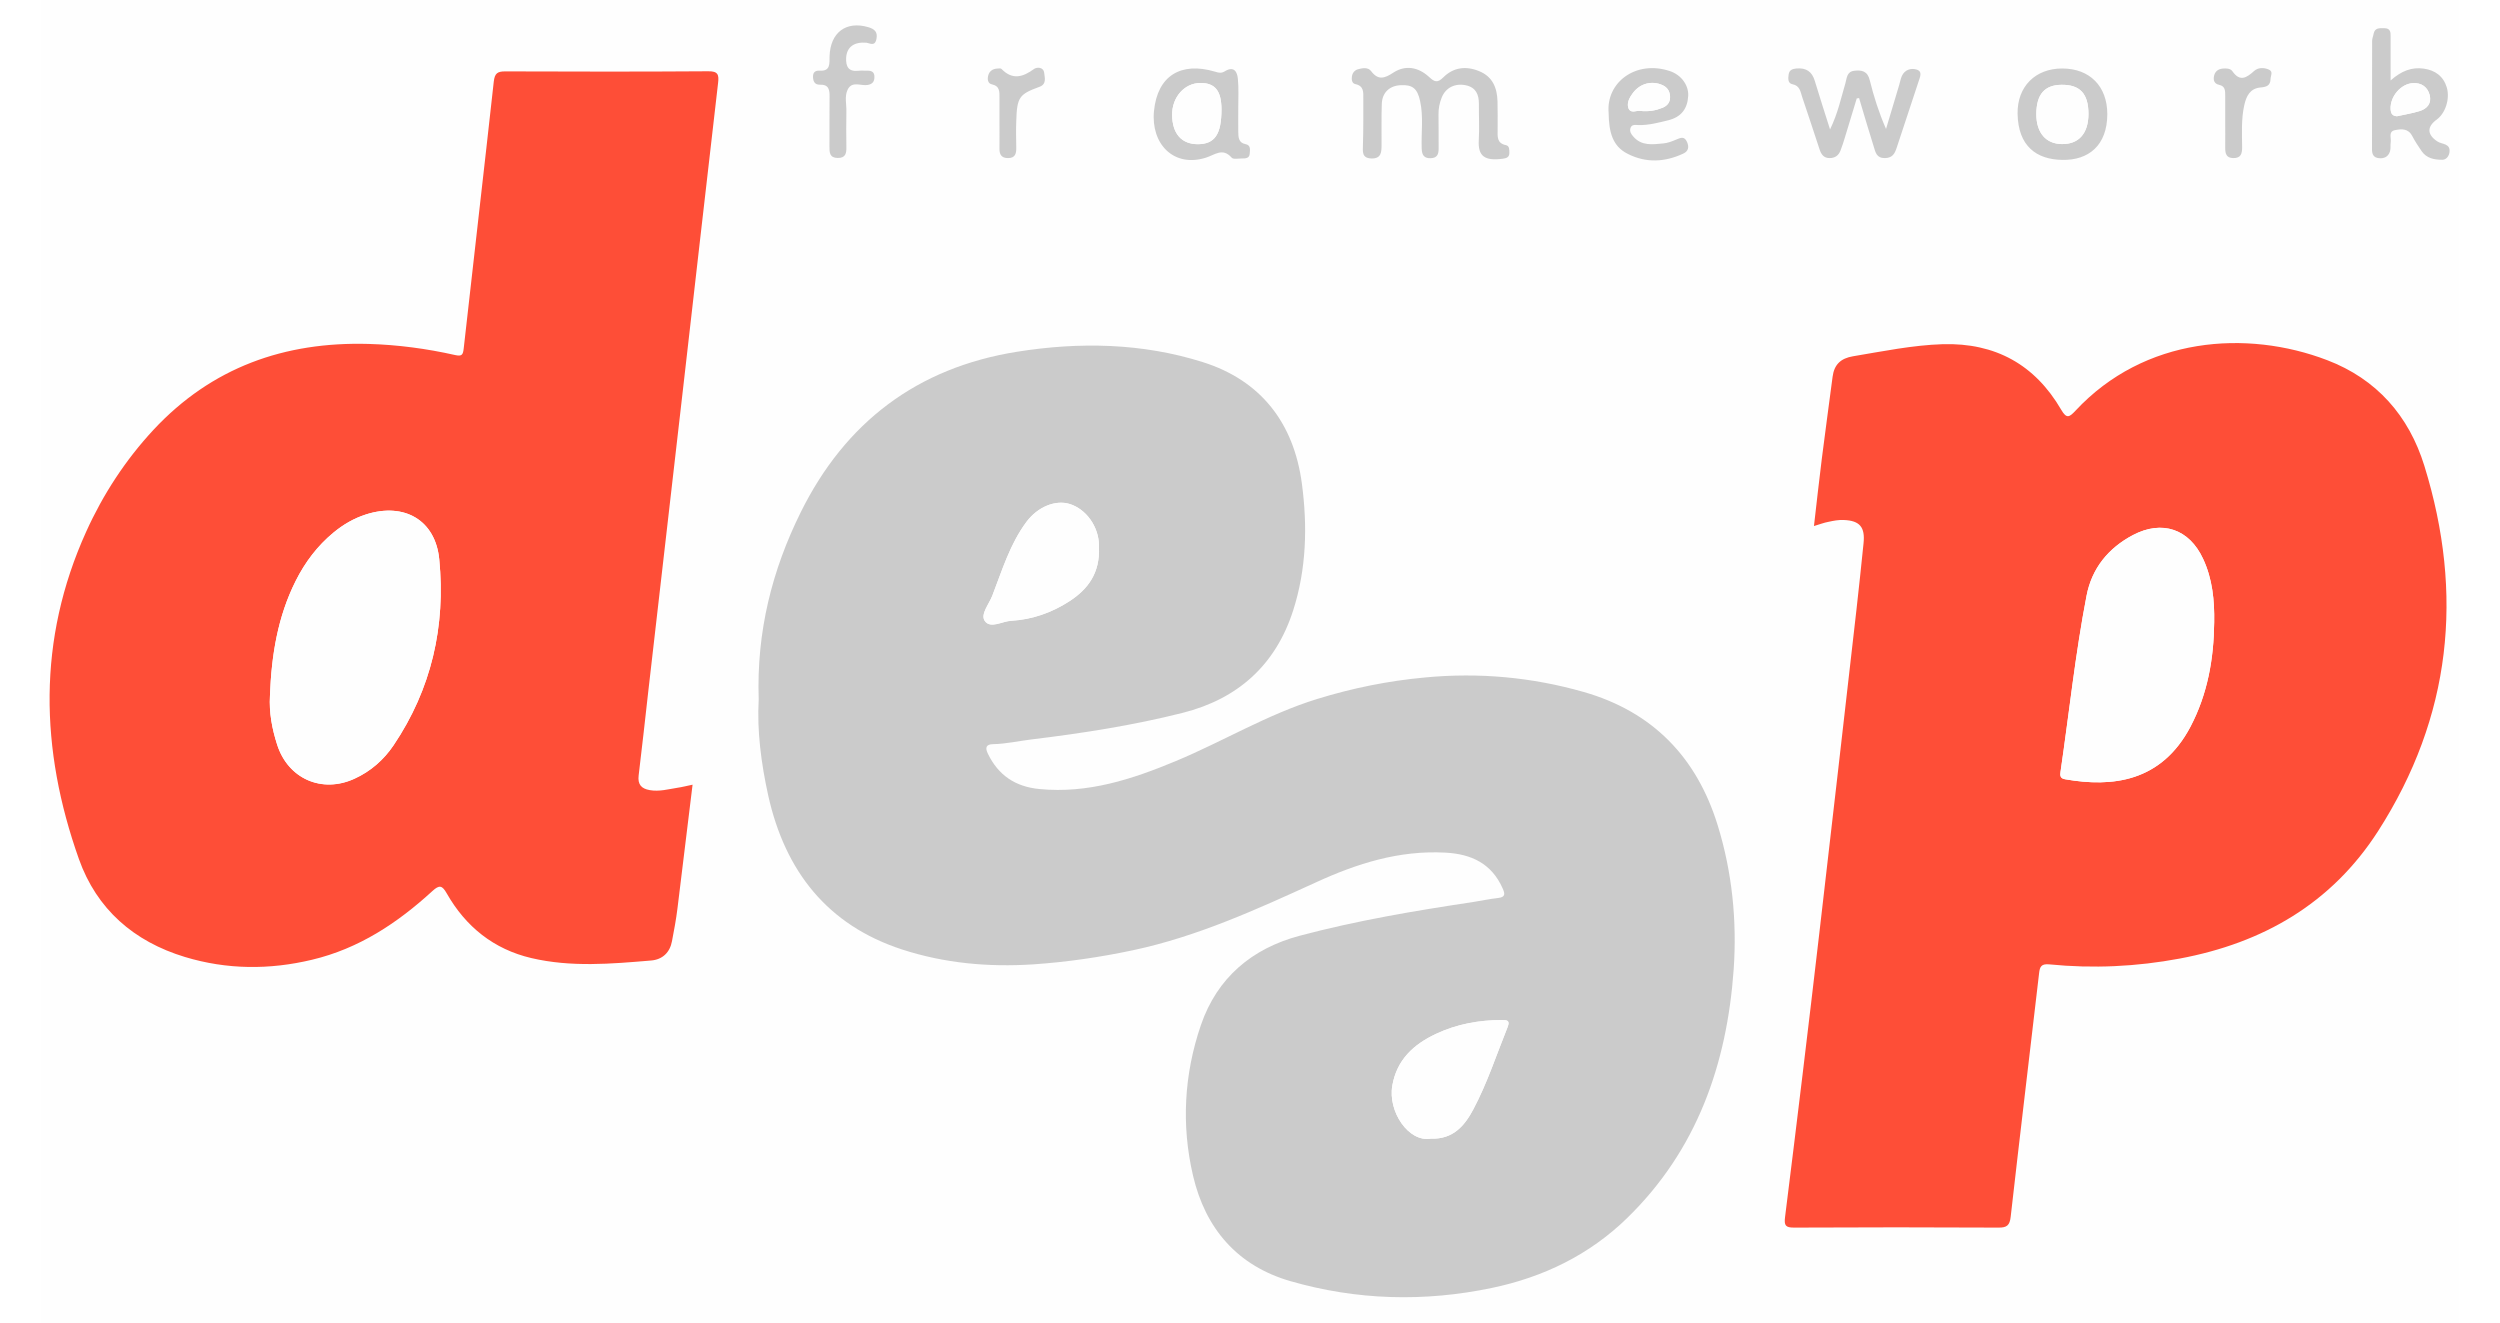
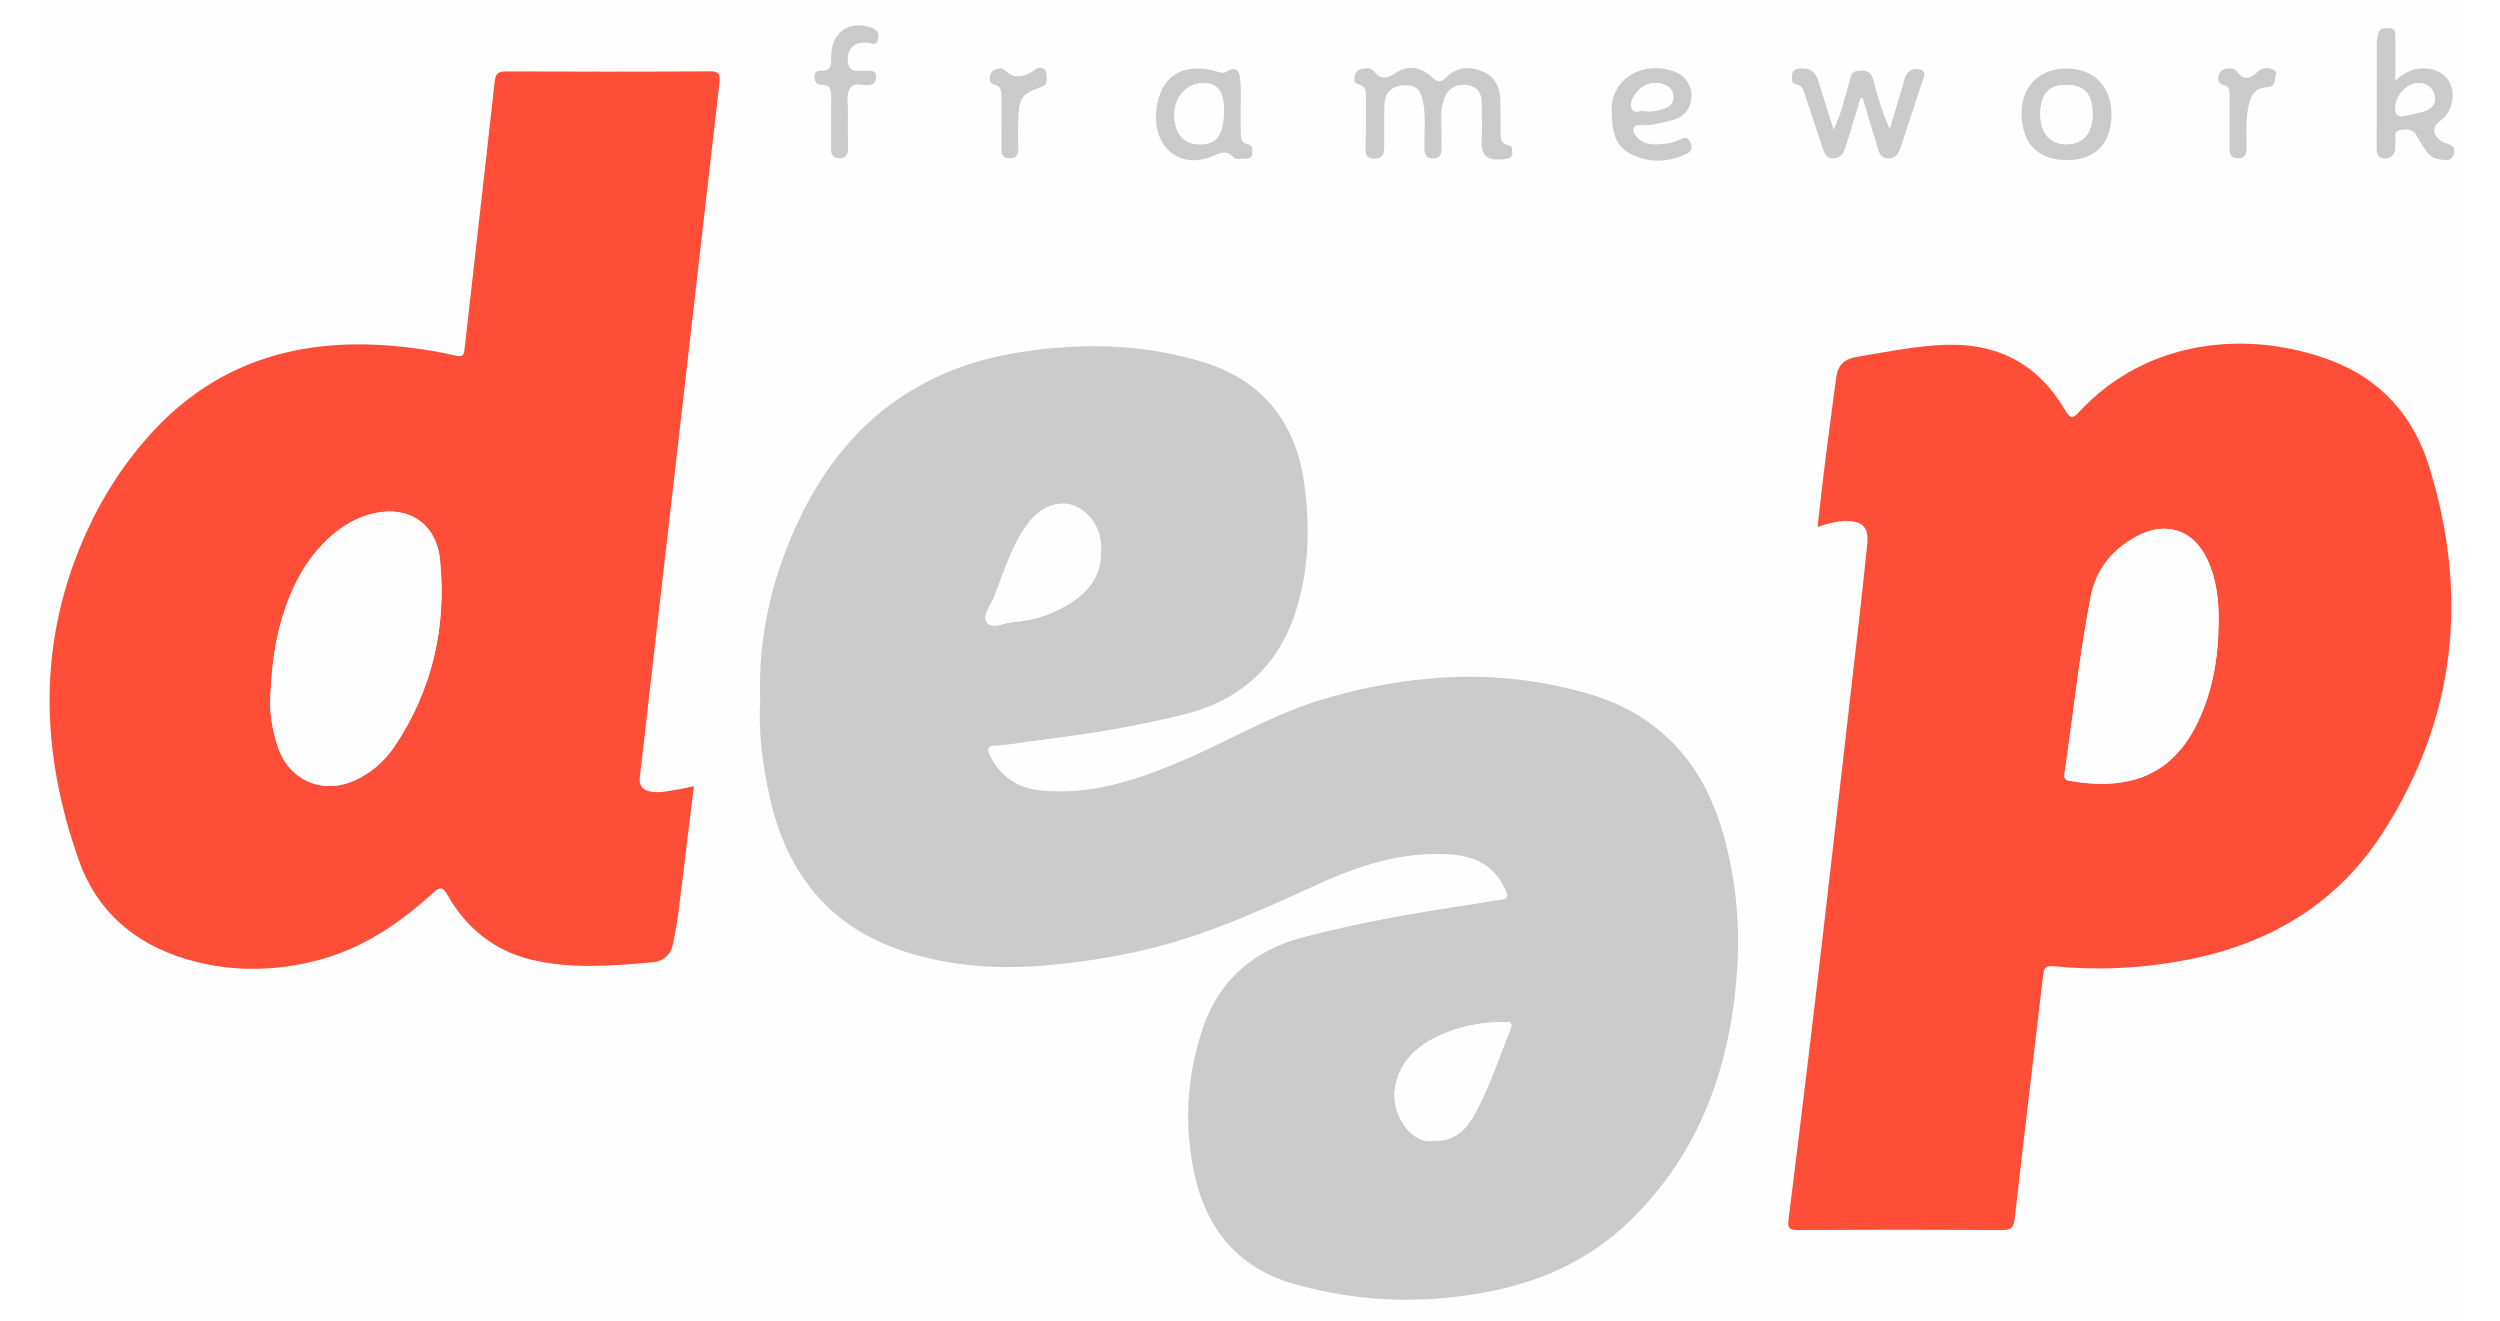
- <svg xmlns="http://www.w3.org/2000/svg" viewBox="-31.76 458.96 2067.52 1094.08">
+ <svg xmlns="http://www.w3.org/2000/svg" viewBox="-31.68 459.04 2063.36 1089.92">
  <path fill="#FEFEFE" d="M1002 2002c-330.4 0-660.8 0-991.2.2-7.3 0-9-1.6-9-9C2 1332.4 2 671.5 1.8 10.7c0-7.3 1.6-9 9-9 660.7.3 1321.6.3 1982.4.1 7.3 0 9 1.6 9 9-.2 660.8-.2 1321.6 0 1982.4 0 7.3-1.6 9-9 9-330.4-.3-660.8-.2-991.2-.2zm-406.3-964.7c-1.4 25.8 2.1 52.8 8 79.5 13.9 62.3 48.7 107 110.7 127.2 35.1 11.5 71.3 14.7 108.4 12.3 27.9-1.8 55.3-5.8 82.6-11.7 53.1-11.4 102.2-33.7 151.2-56.1 33.9-15.5 69-26.6 107.1-24.6 21.4 1.2 38.3 9.1 47.4 29.7 2 4.6 2.2 7.1-3.8 7.8-7.1.8-14 2.4-21.1 3.4-48 7.2-96 15.2-142.9 27.8-39.6 10.6-68.4 34.8-81.8 73.9-13.9 40.6-16.3 82.7-6.5 124.6 10.2 43.7 36.8 74.6 80.6 87.2 54.8 15.8 110.5 17.3 166.5 5.6 42.6-8.9 80.6-27.3 111.9-57.8 57.7-56.2 82.5-127.1 88.1-205.5 2.9-40.3-1.2-80.4-13.2-119.3-17.4-56.4-53.8-94-110.9-110.3-42.8-12.2-86.4-16.2-130.9-12-30.5 2.9-60.1 8.8-89.4 17.8-41 12.6-77.6 34.9-116.8 51.3-36.2 15.1-72.8 27.1-112.9 23.2-19.9-1.9-34.1-11.3-42.7-29.3-2.4-4.9-1.4-7.7 4.1-7.8 10.7-.2 21.2-2.6 31.8-3.9 42.1-5.1 84.1-11.6 125.2-22 45.6-11.5 76.9-39.6 91.4-84.7 11-34.3 11.9-69.6 7.2-105-6.7-50-33.7-85.1-82-100.4-50.2-15.9-102-16.8-153.8-8.5-82.4 13.2-141.8 58.3-178.6 132.6-23.9 48.3-36.8 99.3-34.9 155zm-54.7 70.6c-4.8 1-8.5 2-12.2 2.6-7.7 1.2-15.3 3.4-23.2 2-6.9-1.2-10.1-4.7-9.2-12.1 2.9-23.6 5.4-47.2 8.1-70.7L533 781.6c9.7-84.6 19.3-169.3 29.1-253.9.8-6.8.1-9.7-8.1-9.7-56 .4-112 .3-167.9.1-6.4 0-8.7 1.4-9.5 8.4-8.1 73.7-16.6 147.3-24.9 221-.6 5.1-1.4 6.5-7 5.2-23.5-5.3-47.3-8.5-71.5-9.2-69.6-2-129.9 19.4-178 71-23.3 24.9-41.7 53.3-55.7 84.3-40.4 89.3-38.1 180.1-5.9 270.7 14.7 41.4 45.4 68.2 87.7 81 34.7 10.5 69.8 10.7 105 2.3 38.8-9.2 70.8-30.4 99.7-56.9 5.6-5.2 8-4.7 11.8 2 15.7 27.6 38.9 46.2 70 53.5 32.8 7.7 66 4.8 99.1 2 9.3-.8 15.5-6.5 17.2-16.1 1.6-8.9 3.3-17.9 4.5-26.9 4.1-33.9 8.1-67.7 12.4-102.5zM1468.4 894c4.7-1.4 8.3-2.7 12.1-3.5 4.1-.8 8.4-1.6 12.5-1.5 13.4.6 17.8 6.1 16.4 19.3-2 18.4-3.8 36.9-5.9 55.3-10.1 88.8-20.2 177.7-30.6 266.5-9.2 78.5-18.7 156.9-28.4 235.3-.9 7.2.4 8.9 7.5 8.8 56.3-.2 112.6-.3 168.9 0 7 0 9.3-1.8 10.2-9 7.6-67.2 15.7-134.3 23.5-201.5.6-5.4 1.9-7.8 8.4-7.2 36.1 3.6 72.2 1.9 107.9-4.8 69-12.9 125.7-45.5 164.1-105.5 60.5-94.4 71.2-195.7 38.2-302-12.8-41.4-39.6-71.8-80.4-87.4-66.4-25.4-151.1-19.3-208.1 41.8-4.9 5.3-7.2 7.1-11.9-.9-21.7-37.3-54.3-55.4-97.8-54.1-25.2.7-49.7 5.9-74.3 10-10.1 1.7-15.6 6.9-16.9 17-2.9 22.6-6.1 45.1-8.9 67.7-2.3 18.3-4.3 36.7-6.5 55.7zm-372.7-334.9c0 6.5-.1 13 0 19.5.1 5.1-1.3 10.9 6.9 11.2 8.3.3 8.5-5.3 8.5-11.1.1-11.4-.2-22.8.2-34.2.4-9.3 6.5-14.9 15.7-15.3 9.8-.4 13.6 2.9 15.9 12.8 3 13.2 1 26.6 1.4 39.8.2 5.2 1.9 8 7.5 7.8 5.2-.2 6.5-3.2 6.5-7.7-.1-9.4.1-18.9-.1-28.3-.1-5 .9-9.7 2.7-14.3 3.2-8.1 11-11.9 20-10 8.2 1.7 10.7 7.5 10.7 15.2 0 10.1.5 20.2-.1 30.3-.7 12.7 4.4 17.4 20.1 15.2 2.8-.4 5.1-1.1 5.2-4.6.1-2.7.2-6-2.8-6.6-7.8-1.6-6.9-7.3-6.9-12.8 0-7.8.1-15.6-.1-23.4-.4-11.1-4-20.5-15.2-25-10.9-4.4-21.4-3.1-29.7 5.2-4.8 4.8-7.4 3.7-11.7-.4-9-8.3-19.6-10-29.5-3.6-7.2 4.7-12.5 6.7-18.5-1.3-2.5-3.3-7.2-2.5-11-1.4-2.6.8-4.3 2.9-4.8 5.7-.5 2.8-.1 5.9 2.8 6.5 7.3 1.5 6.6 6.8 6.6 12.1-.3 6.3-.3 12.5-.3 18.7zm408.1-18.8h2c4.1 13.5 8.1 27 12.2 40.4 1.4 4.5 2.3 9.4 9.2 9.3 6.4-.1 8.2-3.9 9.8-8.8 5.9-18.2 11.9-36.4 18-54.5 1.2-3.7 3.5-8.4-1.6-9.9-4.5-1.4-9.8 0-12.2 5.3-1.1 2.3-1.5 5-2.2 7.4-3.6 12.1-7.3 24.2-10.9 36.4-5.8-13.5-10-26.7-13.4-40.1-1.9-7.6-6.6-8.8-13-8-6.2.8-6 6.3-7.2 10.3-3.6 12.1-6.1 24.6-12.7 38.2-4.7-14.8-8.8-27.4-12.6-40.1-2.3-7.8-7.3-11-15.2-10.3-3.2.3-5.8 1.2-6.4 4.7-.5 3.3-.9 7.5 3 8.3 6.4 1.3 6.7 6.3 8.2 10.7 4.9 14.4 9.5 29 14.4 43.4 1.3 3.8 3.2 7.1 8.2 7 4.5 0 7.4-2.2 9-6.1 1.4-3.6 2.6-7.3 3.7-11 3.2-11 6.5-21.8 9.7-32.6zm441.5-14.8v-36.4c0-3.5-.4-6.6-4.9-6.7-3.9-.1-8.1-.8-9.2 4.7-.4 1.9-1.2 3.8-1.2 5.7-.1 29.9-.1 59.9-.1 89.8 0 4.1 1.3 6.9 5.9 7.3 4.5.4 7.7-1.5 9-5.7.7-2.4.2-5.2.6-7.7.5-3.5-2.1-8.6 3.5-9.8 5.4-1.1 11-1.4 14.3 4.9 2.2 4.3 4.9 8.4 7.7 12.4 4.1 6 10.6 7.2 17.1 7.2 3 0 5.3-2.5 5.9-5.7 1.4-8.1-6.2-6.9-10-9.5-8.5-5.7-8.8-12-.4-18.1 7-5.1 11.1-16.9 8.3-26.4-2.7-9.4-9.6-14.4-19.2-15.7-9.9-1.5-18.4 1.8-27.3 9.7zm-953 22.3c0-7.8.4-15.6-.2-23.4-.5-6.3-3.4-11.1-10.8-6.5-3 1.8-5.3 1.1-8.2.3-28.1-8.3-47.5 3.3-50.4 32.5-2.7 27.4 16.2 47.1 42.8 38.7 7.7-2.4 13.9-8.6 21.5 0 1.3 1.5 5.6.6 8.5.6 3 0 6.2 0 6.4-4.2.1-3.1 1-6.7-3.7-7.7-5.5-1.1-5.7-5.5-5.8-9.8-.2-6.8-.1-13.7-.1-20.5zm306.3 4.6c.2 15 2.8 27.4 15.8 34 15.1 7.7 30.7 6.9 45.9-.2 4.1-1.9 5.1-5.2 3.1-9.7-2.2-4.8-5-3.5-8.7-2-3.5 1.5-7.3 3-11.1 3.3-8.7.8-17.7 2.2-24.5-5.6-1.8-2-3.3-4.2-2.5-7 1-3.4 4.1-2.7 6.6-2.6 8.5.2 16.7-2 24.8-4 10.4-2.6 15.8-9.5 16.4-20.1.5-8.7-5.6-17.4-15-20.5-28.2-9.8-53 9.1-50.8 34.4zm412.4 1c0-23.1-14.4-37.8-37.2-37.8-22.3 0-37.2 14.9-36.9 37.3.4 27 15.7 38 37 38.3 21.5.4 36.9-11.8 37.1-37.8zM684.9 494.3c2.7.4 7 3.4 8.3-3.1 1.1-5.7-1.7-8-6.9-9.6-18.2-5.4-31.4 4.3-31.9 24.1-.2 5.9 1 12.5-8.3 11.9-3.6-.2-5.4 1.4-5.4 5.2.1 3.8 1.5 6.6 5.6 6.4 7.6-.3 8.1 4.4 8.1 10.2-.2 13.7 0 27.3-.1 41 0 4.9.1 9.3 6.8 9.4 6.5.1 7.2-3.9 7.2-9-.1-9.8-.2-19.5 0-29.3.1-6.1-1.7-12.6 1.1-18.3 3.7-7.5 11.1-2.7 16.7-3.8 4-.8 5.4-3 5.4-6.7 0-3.8-2.1-5.1-5.6-5.1-2.6 0-5.2-.2-7.8.1-8.1.9-10.3-3.7-10-10.6.4-9 6.2-13.7 16.8-12.8zm1123.6 65.4c0 7.2.1 14.3 0 21.5-.1 4.7.8 8.4 6.7 8.6 6.4.1 7.3-3.8 7.3-9-.1-11.7-.8-23.4 1.8-34.9 1.7-7.5 4.8-13.7 13.4-14.5 4.8-.4 8.2-1.5 8.3-7.1.1-2.8 2.4-6-1.4-7.7-4.1-1.8-8.8-1.8-12.1 1.1-6.3 5.5-11.7 9.4-18.1.2-1.5-2.2-5.2-2.4-8.2-2.1-3.6.4-6.1 2.4-6.9 5.9-.8 3.5.1 6.6 4.1 7.5 5.3 1.1 5.1 5.1 5.1 9.1v21.4zm-1013.7-.4c0 7.5.1 14.9 0 22.4-.1 5 1.5 8.1 7.1 8.1 5.8 0 6.9-3.5 6.8-8.3-.1-7.5-.3-14.9 0-22.4.7-19.6 2.4-22 19.1-28.2 6.1-2.3 4.5-7.4 4-11.5-.6-5.3-6.3-4.8-8.4-3.3-9.3 6.9-17.9 9.3-27-.1-.7-.7-2.5-.3-3.8-.2-3.7.2-6.1 2.3-7.1 5.7-.8 3-.4 6.5 3 7.3 6.8 1.5 6.3 6.3 6.3 11.2 0 6.4.1 12.8 0 19.3z" />
  <path fill="#CBCBCB" d="M595.7 1037.3c-1.9-55.7 11-106.8 34.8-154.8 36.8-74.3 96.2-119.4 178.6-132.6 51.8-8.3 103.7-7.3 153.8 8.5 48.2 15.2 75.3 50.4 82 100.4 4.7 35.3 3.8 70.7-7.2 105-14.5 45.2-45.8 73.2-91.4 84.7-41.2 10.4-83.1 16.9-125.2 22-10.6 1.3-21 3.7-31.8 3.9-5.5.1-6.5 2.9-4.1 7.8 8.7 18 22.8 27.4 42.7 29.3 40.1 3.9 76.7-8.1 112.9-23.2 39.3-16.4 75.9-38.7 116.8-51.3 29.2-9 58.8-15 89.4-17.8 44.5-4.2 88.1-.2 130.9 12 57 16.3 93.5 53.9 110.9 110.3 12 38.9 16 79.1 13.2 119.3-5.6 78.4-30.4 149.3-88.1 205.5-31.3 30.5-69.3 48.9-111.9 57.8-55.9 11.7-111.7 10.2-166.5-5.6-43.8-12.6-70.4-43.4-80.6-87.2-9.8-41.9-7.4-84 6.5-124.6 13.4-39.1 42.2-63.4 81.8-73.9 47-12.5 94.9-20.6 142.9-27.8 7-1.1 14-2.6 21.1-3.4 6-.7 5.8-3.3 3.8-7.8-9.1-20.7-26-28.6-47.4-29.7-38.1-2.1-73.2 9-107.1 24.6-49.1 22.4-98.1 44.8-151.2 56.1-27.3 5.8-54.7 9.8-82.6 11.7-37.1 2.4-73.3-.9-108.4-12.3-62-20.2-96.8-65-110.7-127.2-5.9-26.8-9.4-53.8-7.9-79.7zm555.9 363.3c18.1.7 27.7-10.3 35-24 11.6-21.8 19.2-45.3 28.4-68.1 2.3-5.7-.5-5.9-4.7-5.9-19 0-37.4 3.4-54.6 11.5-18.3 8.6-32.3 21.3-36 42.7-3.8 21.4 13.5 47.1 31.9 43.8zM877.1 911.4v-1.6c-.3-15.4-10.6-29.9-24.3-34.1-11.6-3.6-26.3 2.4-35.5 14.6-13.8 18.5-20.3 40.4-28.5 61.5-2.7 6.8-9.8 15.1-6.2 20.5 4.6 6.8 14.4.4 21.8 0 17.4-1 33.7-6.7 48.3-16.2 15.1-9.8 25.3-23.1 24.4-44.7z" />
  <path fill="#FE4E37" d="M541 1107.9c-4.2 34.8-8.3 68.6-12.5 102.4-1.1 9-2.8 18-4.5 26.9-1.7 9.5-7.9 15.3-17.2 16.1-33.1 2.8-66.3 5.7-99.1-2-31.1-7.3-54.3-25.9-70-53.5-3.8-6.7-6.1-7.2-11.8-2-28.9 26.5-60.9 47.7-99.7 56.9-35.2 8.4-70.3 8.2-105-2.3-42.3-12.8-73-39.6-87.7-81-32.2-90.7-34.4-181.4 6-270.7 14-31 32.5-59.3 55.7-84.3 48.1-51.6 108.4-73 178-71 24.1.7 48 3.9 71.5 9.2 5.5 1.2 6.4-.2 7-5.2 8.2-73.7 16.8-147.3 24.9-221 .8-6.9 3.1-8.4 9.5-8.4 56 .2 112 .3 167.9-.1 8.1-.1 8.9 2.9 8.1 9.7-9.8 84.6-19.4 169.3-29.1 253.9l-28.5 248.1c-2.7 23.6-5.2 47.2-8.1 70.7-.9 7.5 2.3 10.9 9.2 12.1 7.9 1.4 15.5-.8 23.2-2 3.6-.5 7.3-1.5 12.2-2.5zm-349.5-73.6c-.8 13.9 1.7 27.3 5.9 40.4 9 28.3 37 40.7 64 28.3 13.4-6.1 24.2-15.6 32.3-27.6 31.4-46.6 43.2-98.6 37.8-153.9-3.2-32.5-29.1-47.1-60.4-37.1-10.1 3.2-19 8.4-27.1 15.1-13.2 10.9-23.4 24.4-31.1 39.7-15.1 29.8-20.2 62-21.4 95.1zM1468.4 894c2.2-19 4.2-37.4 6.5-55.7 2.8-22.6 6-45.1 8.9-67.7 1.3-10.2 6.8-15.3 16.9-17 24.7-4.1 49.2-9.2 74.3-10 43.4-1.2 76.1 16.9 97.8 54.1 4.6 8 6.9 6.2 11.9.9 57-61.2 141.7-67.2 208.1-41.8 40.9 15.6 67.6 46 80.4 87.4 32.9 106.3 22.3 207.6-38.2 302-38.5 60-95.2 92.6-164.1 105.5-35.7 6.7-71.7 8.4-107.9 4.8-6.5-.6-7.8 1.8-8.4 7.2-7.8 67.2-15.9 134.3-23.5 201.5-.8 7.2-3.2 9.1-10.2 9-56.3-.3-112.6-.3-168.9 0-7.1 0-8.4-1.7-7.5-8.8 9.8-78.4 19.3-156.8 28.4-235.3 10.4-88.8 20.4-177.7 30.6-266.5 2.1-18.4 4-36.9 5.9-55.3 1.4-13.3-3-18.8-16.4-19.3-4.2-.2-8.4.6-12.5 1.5-3.8.7-7.4 2.1-12.1 3.5zm331 79.5c.3-18-1.4-35.8-9.1-52.3-11.5-24.8-34-32.4-58.1-19.7-20.4 10.8-34 27.5-38.3 50.1-9.3 48.1-14.4 96.9-21.5 145.4-.5 3.1-.6 5.7 3.7 6.4 39.1 6.9 79.6 2.2 103.7-43.4 14.1-27.1 19.3-56.3 19.6-86.5z" />
  <path fill="#CBCBCB" d="M1095.7 559.1v-18.5c0-5.2.7-10.5-6.6-12.1-2.9-.6-3.2-3.8-2.8-6.5.5-2.8 2.2-4.9 4.8-5.7 3.8-1.1 8.5-1.9 11 1.4 6 8 11.3 6 18.5 1.3 9.8-6.4 20.5-4.7 29.5 3.6 4.4 4.1 6.9 5.2 11.7.4 8.4-8.4 18.8-9.7 29.7-5.2 11.2 4.5 14.9 13.9 15.2 25 .2 7.8.1 15.6.1 23.4 0 5.5-.9 11.2 6.9 12.8 3 .6 2.8 3.9 2.8 6.6-.1 3.4-2.4 4.2-5.2 4.6-15.7 2.2-20.8-2.5-20.1-15.2.6-10.1 0-20.2.1-30.3 0-7.6-2.5-13.4-10.7-15.2-9-1.9-16.7 1.9-20 10-1.8 4.5-2.8 9.2-2.7 14.3.2 9.4 0 18.9.1 28.3 0 4.5-1.3 7.5-6.5 7.7-5.5.2-7.3-2.6-7.5-7.8-.5-13.3 1.6-26.6-1.4-39.8-2.2-9.9-6.1-13.3-15.9-12.8-9.2.4-15.3 6-15.7 15.3-.4 11.4-.1 22.8-.2 34.2 0 5.8-.2 11.4-8.5 11.1-8.2-.3-6.9-6.1-6.9-11.2.2-6.7.3-13.2.3-19.7zm408.1-18.8c-3.3 10.8-6.5 21.6-9.8 32.3-1.1 3.7-2.3 7.4-3.7 11-1.6 4-4.5 6.1-9 6.1-4.9 0-6.9-3.2-8.2-7-4.8-14.5-9.5-29-14.4-43.4-1.5-4.4-1.8-9.5-8.2-10.7-3.9-.8-3.5-5-3-8.3.6-3.5 3.2-4.4 6.4-4.7 8-.7 12.9 2.5 15.2 10.3 3.8 12.7 7.9 25.2 12.6 40.1 6.6-13.6 9.1-26.1 12.7-38.2 1.2-4 1-9.5 7.2-10.3 6.5-.8 11.2.3 13 8 3.3 13.4 7.5 26.6 13.4 40.1 3.6-12.1 7.3-24.2 10.9-36.4.7-2.5 1.2-5.1 2.2-7.4 2.4-5.3 7.7-6.7 12.2-5.3 5.1 1.5 2.8 6.2 1.6 9.9-6 18.2-12 36.3-18 54.5-1.6 4.9-3.4 8.7-9.8 8.8-6.9.1-7.8-4.7-9.2-9.3-4.2-13.4-8.2-26.9-12.2-40.4-.6.3-1.2.3-1.9.3zm441.5-14.8c8.9-7.9 17.5-11.2 27.3-9.8 9.5 1.3 16.4 6.3 19.2 15.7 2.7 9.5-1.3 21.3-8.3 26.4-8.3 6-8.1 12.4.4 18.1 3.8 2.6 11.4 1.4 10 9.5-.6 3.2-2.9 5.7-5.9 5.7-6.6 0-13-1.2-17.1-7.2-2.8-4-5.4-8.1-7.7-12.4-3.3-6.4-8.9-6-14.3-4.9-5.6 1.1-3 6.3-3.5 9.8-.4 2.6.1 5.3-.6 7.7-1.3 4.2-4.5 6.1-9 5.7-4.6-.4-5.9-3.2-5.9-7.3 0-29.9 0-59.9.1-89.8 0-1.9.9-3.8 1.2-5.7 1.1-5.5 5.3-4.7 9.2-4.7 4.6.1 5 3.2 4.9 6.7v36.5zm5.2 29.6c6.3-1.4 12.7-2.4 18.8-4.3 6.2-1.9 10-6.5 8.3-13.2-1.7-6.7-6.8-10.3-13.8-9.9-10.1.5-19 11.3-18.5 21.5.2 3.5 1.2 5.6 5.2 5.9zm-958.2-7.3c0 6.8-.1 13.7 0 20.5.1 4.3.3 8.7 5.8 9.8 4.7.9 3.9 4.5 3.7 7.7-.2 4.2-3.4 4.2-6.4 4.2-2.9 0-7.2.9-8.5-.6-7.6-8.6-13.8-2.4-21.5 0-26.5 8.3-45.5-11.4-42.8-38.7 2.9-29.2 22.3-40.8 50.4-32.5 2.9.9 5.2 1.6 8.2-.3 7.4-4.5 10.3.2 10.8 6.5.7 7.8.3 15.6.3 23.4zm-13.9 1.7c0-15.4-5.3-22-17.6-21.9-13 .1-23.3 11.8-23.2 26.3.1 15.6 7.8 24.4 21.5 24.3 13.8-.2 19.3-8.3 19.3-28.7zm320.2 2.9c-2.3-25.3 22.6-44.1 50.8-34.6 9.4 3.2 15.5 11.8 15 20.5-.6 10.7-5.9 17.5-16.4 20.1-8.1 2-16.3 4.2-24.8 4-2.4-.1-5.6-.8-6.6 2.6-.8 2.8.7 5 2.5 7 6.8 7.8 15.8 6.4 24.5 5.6 3.8-.3 7.6-1.8 11.1-3.3 3.6-1.5 6.5-2.8 8.7 2 2 4.5 1 7.8-3.1 9.7-15.2 7.1-30.8 7.9-45.9.2-13-6.4-15.6-18.8-15.8-33.8zm26.2-1.7c7.2.7 12.8-.4 18.3-2.6 4-1.6 6.4-4.6 6.3-8.9-.1-4.4-1.9-7.9-6.4-9.9-8.6-3.8-18.2-1.5-24.2 6.4-2.8 3.7-5.3 8.2-3.9 12.5 1.9 5.3 7.4 1.7 9.9 2.5zm386.2 2.7c-.1 26-15.6 38.2-37.2 37.8-21.3-.3-36.6-11.3-37-38.3-.3-22.4 14.7-37.3 36.9-37.3 22.8 0 37.3 14.7 37.3 37.8zm-15.6-.2c0-16.7-6.9-24.2-22.1-24.1-14.2.1-20.9 7.9-21 24.3 0 15.3 7.9 24.6 21.2 24.7 14 .2 21.9-8.9 21.9-24.9zM684.9 494.3c-10.6-.9-16.4 3.7-16.9 12.6-.3 7 1.9 11.5 10 10.6 2.6-.3 5.2 0 7.8-.1 3.5 0 5.6 1.3 5.6 5.1s-1.4 5.9-5.4 6.7c-5.6 1.1-13-3.6-16.7 3.8-2.8 5.7-.9 12.2-1.1 18.3-.2 9.8-.1 19.5 0 29.3.1 5.1-.6 9.1-7.2 9-6.7-.1-6.8-4.5-6.8-9.4.1-13.7-.1-27.3.1-41 .1-5.8-.5-10.5-8.1-10.2-4.1.1-5.5-2.7-5.6-6.4-.1-3.8 1.8-5.4 5.4-5.2 9.3.6 8.1-6 8.3-11.9.6-19.7 13.7-29.4 31.9-24.1 5.2 1.5 8 3.9 6.9 9.6-1.2 6.7-5.5 3.7-8.2 3.3zm1123.6 65.4v-21.5c0-4 .2-8-5.1-9.1-4.1-.9-4.9-4-4.1-7.5.8-3.5 3.3-5.5 6.9-5.9 3-.4 6.7-.1 8.2 2.1 6.4 9.2 11.8 5.4 18.1-.2 3.3-2.9 8-2.9 12.1-1.1 3.8 1.7 1.5 5 1.4 7.7-.1 5.7-3.5 6.7-8.3 7.1-8.6.8-11.7 7-13.4 14.5-2.6 11.6-1.9 23.3-1.8 34.9 0 5.2-.9 9.1-7.3 9-5.9-.1-6.7-3.8-6.7-8.6.1-7.1 0-14.2 0-21.4zm-1013.7-.4v-19.4c0-4.9.5-9.7-6.3-11.2-3.4-.7-3.8-4.3-3-7.3.9-3.4 3.4-5.4 7.1-5.7 1.3-.1 3.1-.4 3.8.2 9.1 9.4 17.7 6.9 27 .1 2-1.5 7.8-2 8.4 3.3.5 4.1 2.1 9.3-4 11.5-16.7 6.1-18.5 8.6-19.1 28.2-.3 7.4-.1 14.9 0 22.4.1 4.8-1.1 8.3-6.8 8.3-5.6 0-7.2-3.1-7.1-8.1.1-7.4 0-14.8 0-22.3z" />
  <path fill="#FEFEFE" d="M1151.6 1400.6c-18.4 3.3-35.7-22.4-31.9-43.9 3.7-21.4 17.7-34.1 36-42.7 17.2-8.1 35.6-11.5 54.6-11.5 4.2 0 7 .2 4.7 5.9-9.2 22.8-16.8 46.3-28.4 68.1-7.3 13.8-17 24.8-35 24.1zM877.1 911.4c.9 21.7-9.2 34.9-24.4 44.8-14.6 9.5-30.9 15.2-48.3 16.2-7.4.4-17.2 6.9-21.8 0-3.6-5.4 3.5-13.7 6.2-20.5 8.2-21.1 14.6-43 28.5-61.5 9.1-12.2 23.8-18.2 35.5-14.6 13.7 4.2 24.1 18.7 24.3 34.1v1.5zm-685.6 122.9c1.2-33.1 6.4-65.3 21.4-95.2 7.7-15.3 17.8-28.7 31.1-39.7 8.1-6.7 17-11.9 27.1-15.1 31.3-9.9 57.2 4.6 60.4 37.1 5.4 55.3-6.4 107.3-37.8 153.9-8.1 12-18.9 21.5-32.3 27.6-27 12.4-55.1 0-64-28.3-4.2-13-6.7-26.4-5.9-40.3zm1607.9-60.8c-.3 30.3-5.4 59.5-19.7 86.5-24.1 45.7-64.6 50.3-103.7 43.4-4.2-.7-4.1-3.3-3.7-6.4 7.1-48.5 12.2-97.3 21.5-145.4 4.4-22.6 17.9-39.3 38.3-50.1 24.1-12.7 46.7-5.2 58.1 19.7 7.7 16.5 9.5 34.2 9.2 52.3zm151.1-418.4c-4-.3-5-2.5-5.2-5.9-.6-10.2 8.3-20.9 18.5-21.5 6.9-.4 12.1 3.2 13.8 9.9 1.8 6.7-2 11.3-8.3 13.2-6.2 1.9-12.5 2.9-18.8 4.3zm-972.1-5.6c0 20.5-5.5 28.6-19.3 28.7-13.6.1-21.4-8.6-21.5-24.3-.1-14.6 10.2-26.2 23.2-26.3 12.3-.2 17.6 6.5 17.6 21.9zm346.4 1.2c-2.5-.8-8.1 2.8-9.9-2.5-1.5-4.3 1.1-8.8 3.9-12.5 6-7.8 15.6-10.2 24.2-6.4 4.5 2 6.3 5.5 6.4 9.9.1 4.3-2.3 7.3-6.3 8.9-5.4 2.2-11.1 3.3-18.3 2.6zm370.6 2.5c0 16-8 25-21.9 24.9-13.3-.1-21.2-9.4-21.2-24.7 0-16.4 6.8-24.2 21-24.3 15.2-.1 22.1 7.5 22.1 24.1z" />
</svg>
